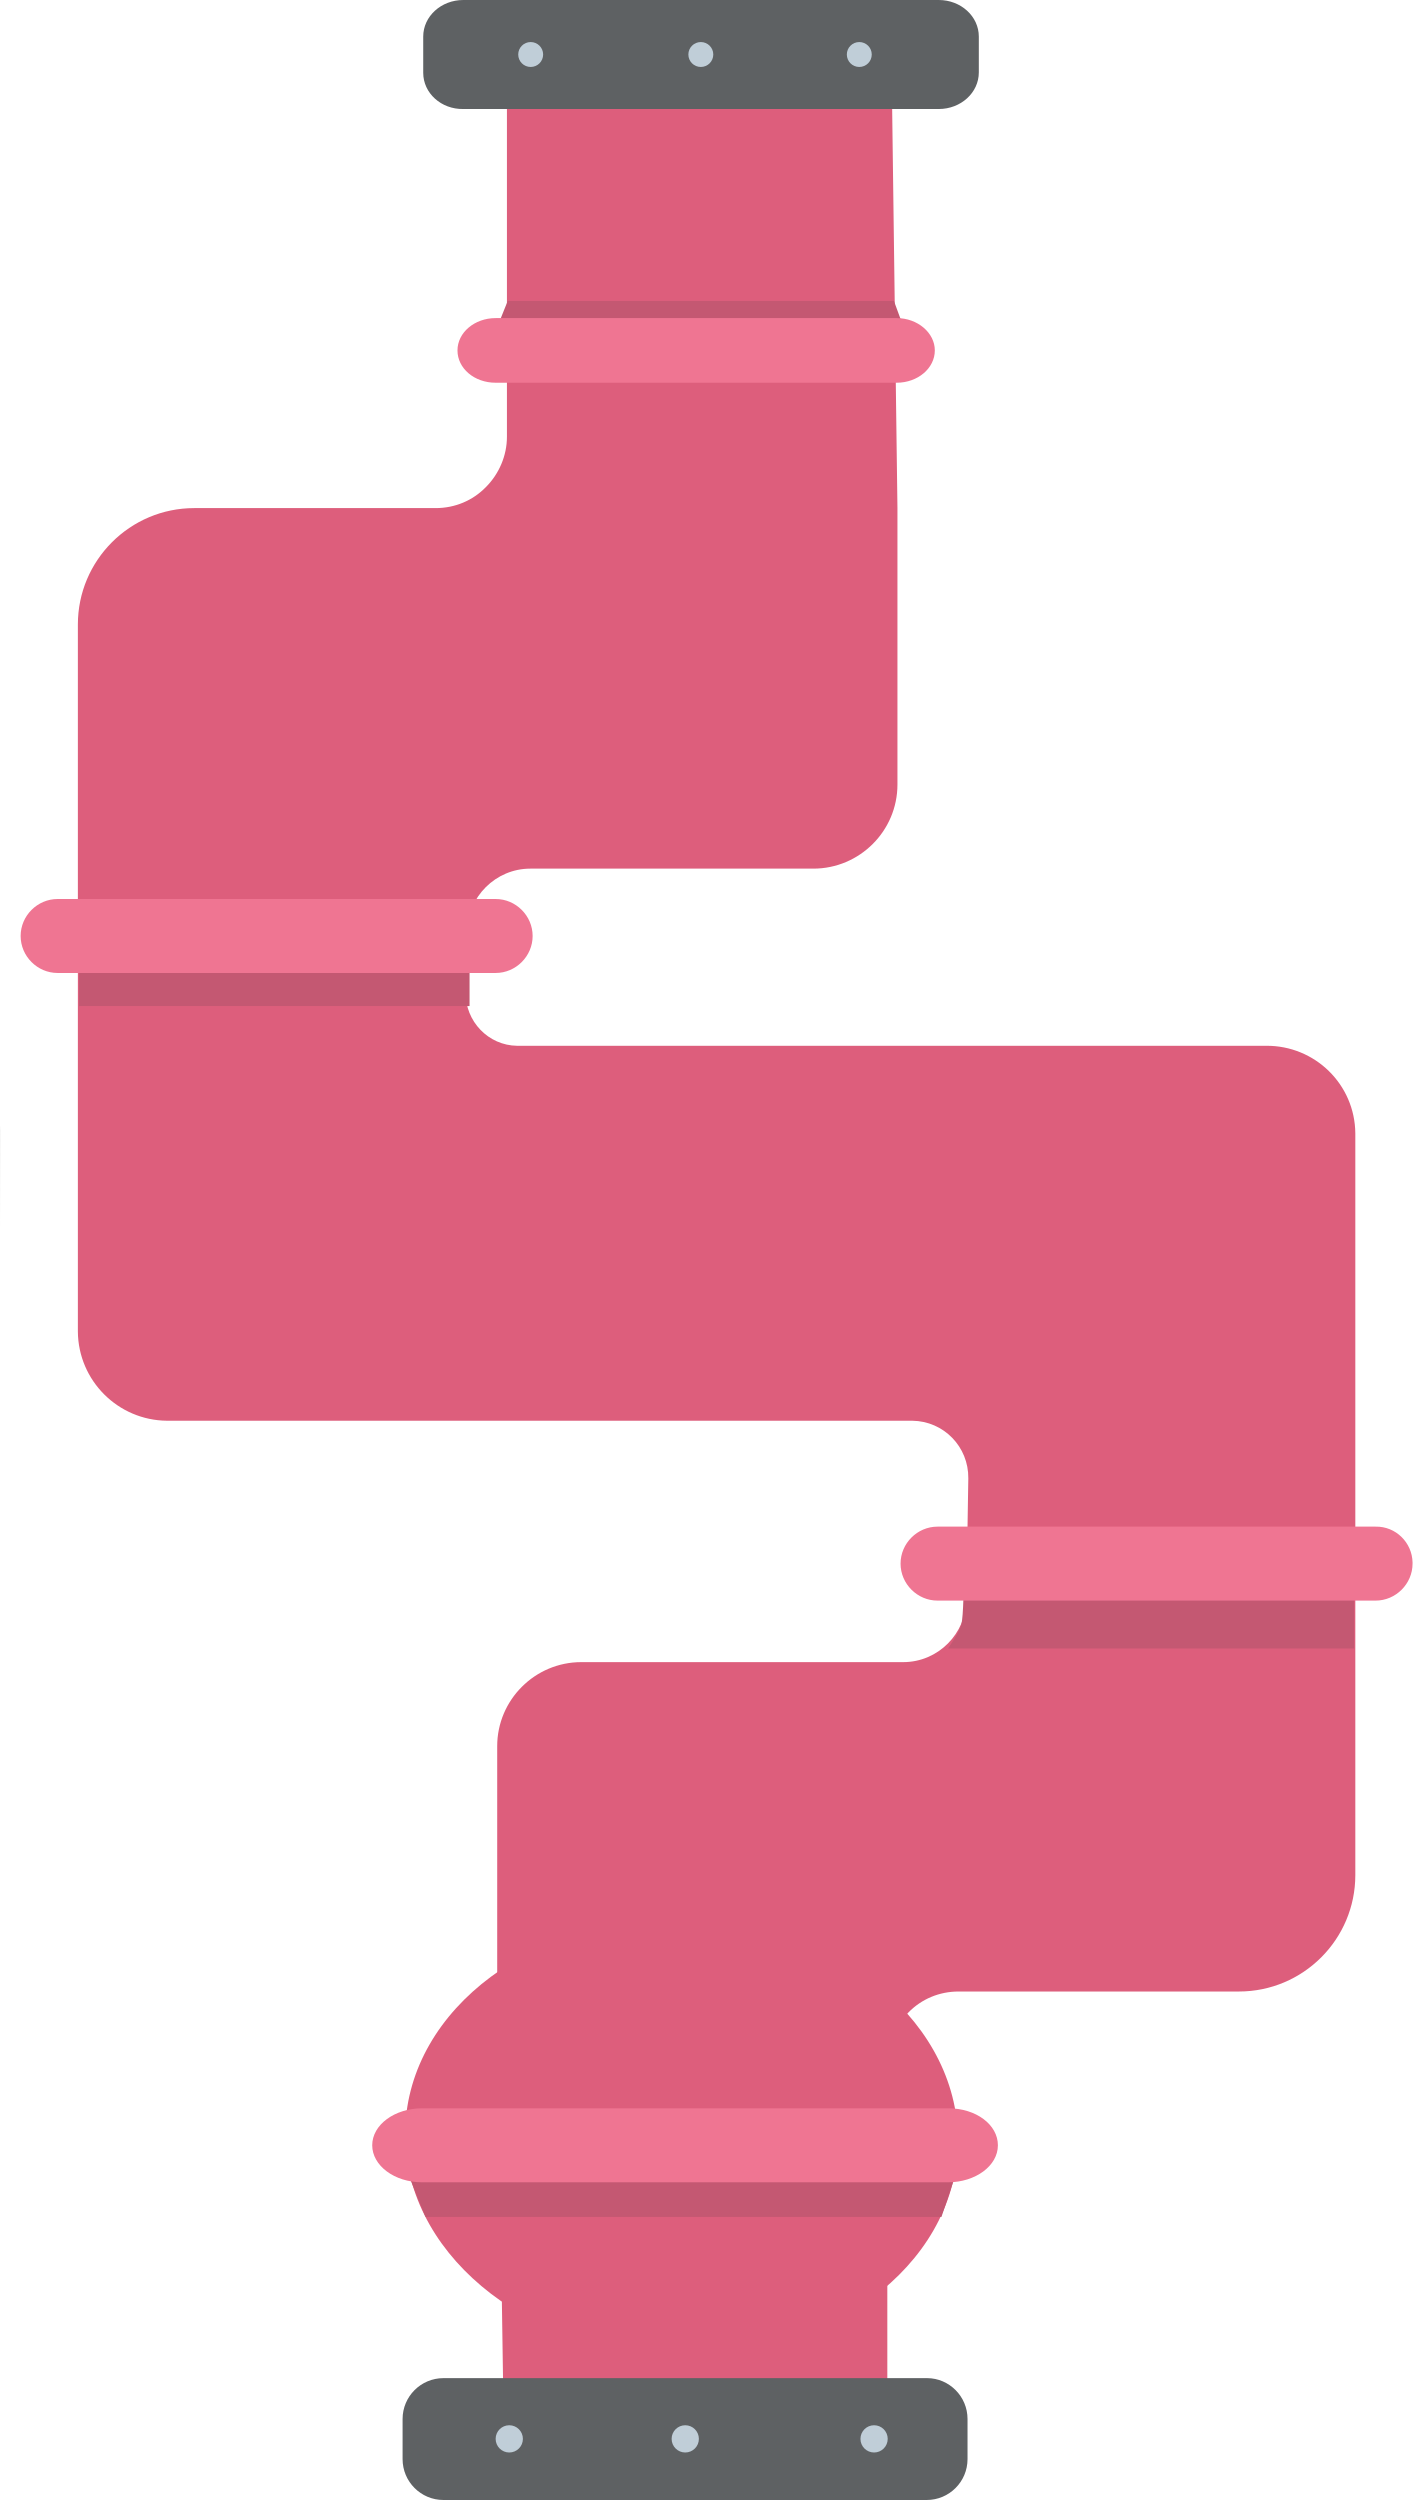
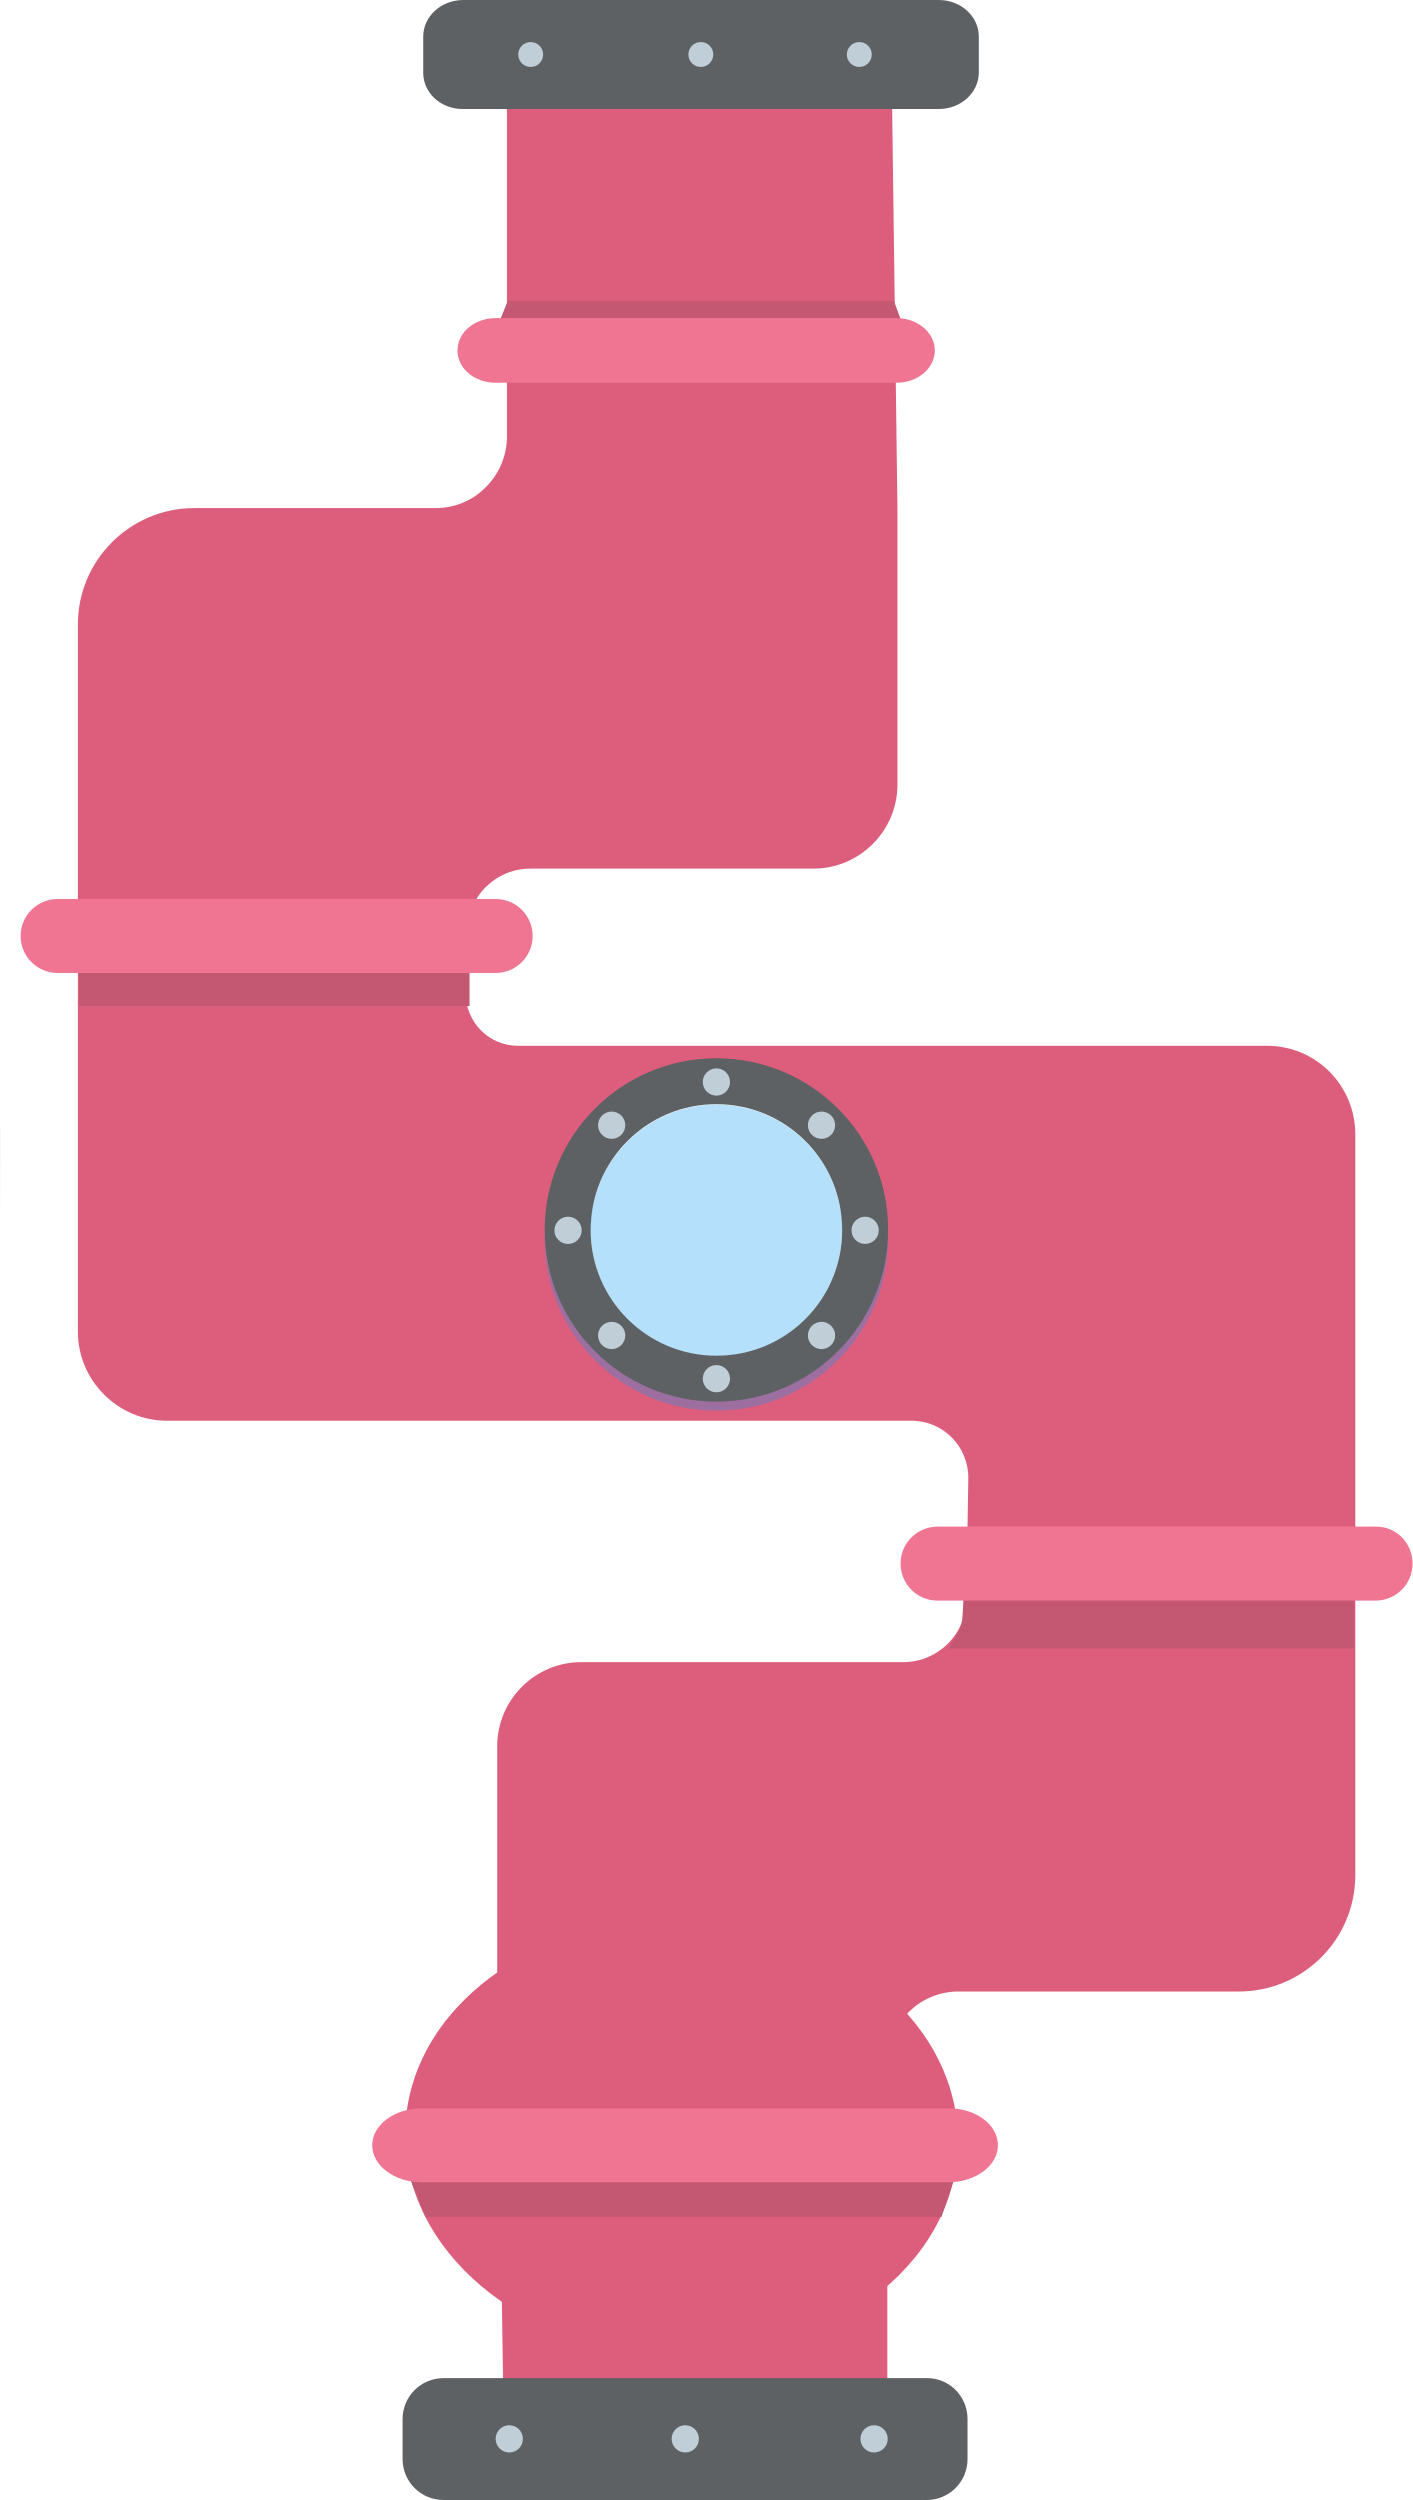
<svg xmlns="http://www.w3.org/2000/svg" version="1.1" id="Layer_1" x="0px" y="0px" viewBox="0 0 362.8 642.1" style="enable-background:new 0 0 362.8 642.1;" xml:space="preserve">
  <style type="text/css">
- 	.st0{opacity:0.15;fill:#6B6B6B;enable-background:new    ;}
- 	.st1{fill:#DD5E7C;}
- 	.st2{fill:#5E6163;}
- 	.st3{fill:#C0CED8;}
- 	.st4{fill:#C45872;}
- 	.st5{fill:#EF7592;}
- 	.st6{fill:none;}
+ 	.st0{fill:#DD5E7C;}
+ 	.st1{opacity:0.3;fill:#0398F4;enable-background:new    ;}
+ 	.st2{opacity:0.15;fill:#6B6B6B;enable-background:new    ;}
+ 	.st3{fill:#5E6163;}
+ 	.st4{fill:#C0CED8;}
+ 	.st5{fill:#C45872;}
+ 	.st6{fill:#EF7592;}
</style>
-   <g>
-     <path class="st0" d="M0.1,289.1l-0.1,27v-24.8C0,290.6,0,289.8,0.1,289.1z" />
-     <path class="st1" d="M348.1,291.4v190.2c0,16.5-13.4,29.9-29.9,29.9h-72c-4.9,0-9.5,1.9-12.9,5.4c-3.4,3.4-5.4,8.1-5.4,12.9v95   L129.2,611l-1.5-99.5v-63c0-11.9,9.7-21.6,21.6-21.6H232c8.9,0,16.2-7.3,16.2-16.2l0.5-31c0.1-8.1-6.3-14.7-14.4-14.8   c-0.1,0-0.1,0-0.2,0H42.9C30.3,364.8,20.1,354.6,20,342V160.4c0-16.5,13.4-29.9,29.9-29.9h62c4.9,0,9.5-1.9,12.9-5.4   c3.4-3.4,5.4-8.1,5.4-12.9v-95H229l1.5,113.3v71c0,11.9-9.7,21.6-21.6,21.6h-72.7c-8.9,0-16.2,7.3-16.2,16.2l-0.4,15.6   c-0.1,7.4,5.8,13.6,13.2,13.7c0.1,0,0.1,0,0.2,0h192.2c12.5-0.1,22.8,9.9,22.9,22.5C348.1,291.2,348.1,291.3,348.1,291.4z" />
-     <ellipse transform="matrix(3.036402e-02 -0.9995 0.9995 3.036402e-02 -378.896 707.3134)" class="st1" cx="175.1" cy="548.9" rx="56.2" ry="71" />
-     <path class="st2" d="M108.7,18.7V9.4c0-5.2,4.6-9.4,10.3-9.4h122.1c5.7,0,10.3,4.2,10.3,9.4v9.2c0,5.2-4.6,9.4-10.3,9.4H119   C113.3,28.1,108.7,23.9,108.7,18.7z" />
-     <circle class="st3" cx="136.3" cy="14" r="3.2" />
-     <circle class="st3" cx="180" cy="14" r="3.2" />
-     <circle class="st3" cx="220.7" cy="14" r="3.2" />
-     <path class="st4" d="M120.6,258.4H20.3v-17h100.3V258.4z" />
-     <path class="st5" d="M5.3,240.4L5.3,240.4c0-5.2,4.3-9.5,9.5-9.5h112.5c5.2,0,9.5,4.3,9.5,9.5l0,0c0,5.2-4.3,9.5-9.5,9.5H14.8   C9.6,249.9,5.3,245.6,5.3,240.4z" />
-     <polygon class="st4" points="102.7,553.2 247.5,552.4 241.8,569.4 109.3,569.4  " />
-     <path class="st2" d="M248.5,621.3v10.3c0,5.8-4.7,10.5-10.5,10.5H113.9c-5.8,0-10.5-4.7-10.5-10.5v-10.3c0-5.8,4.7-10.5,10.5-10.5   h124.2C243.8,610.8,248.5,615.5,248.5,621.3C248.5,621.2,248.5,621.3,248.5,621.3z" />
-     <circle class="st3" cx="224.5" cy="626.4" r="3.5" />
-     <circle class="st3" cx="176" cy="626.4" r="3.5" />
-     <circle class="st3" cx="130.8" cy="626.4" r="3.5" />
-     <path class="st5" d="M256.3,551L256.3,551c0,5.3-5.8,9.5-12.8,9.5H108.4c-7.1,0-12.8-4.3-12.8-9.5l0,0c0-5.3,5.8-9.5,12.8-9.5   h135.2C250.7,541.5,256.3,545.7,256.3,551z" />
-     <path class="st4" d="M246.9,417.3c0.6-2.4,0.6-10.9,0.6-10.9h100.3v17H243.5C243.5,423.4,246.4,419.2,246.9,417.3z" />
-     <path class="st5" d="M362.8,401.6L362.8,401.6c0,5.2-4.3,9.5-9.5,9.5H240.8c-5.2,0-9.5-4.3-9.5-9.5l0,0c0-5.2,4.3-9.5,9.5-9.5l0,0   h112.5c5.2-0.1,9.4,4.1,9.5,9.2C362.8,401.4,362.8,401.5,362.8,401.6z" />
-     <polygon class="st4" points="130.4,77.3 229.6,77.3 233.7,88.5 125.9,88.5  " />
-     <path class="st5" d="M117.5,90L117.5,90c0-4.6,4.4-8.3,9.8-8.3h103c5.4,0,9.8,3.8,9.8,8.3l0,0c0,4.6-4.4,8.3-9.8,8.3h-103   C121.8,98.3,117.5,94.6,117.5,90z" />
-     <rect x="0" y="0" class="st6" width="362.8" height="642.1" />
+   <g id="g2553">
+     <path id="path2053" class="st0" d="M325.2,268.6H133c-7.5,0-13.5-6.2-13.4-13.7l0.4-15.6c0-9,7.3-16.2,16.2-16.2h72.7   c11.9,0,21.6-9.7,21.6-21.6v-71L229,17.2h-98.8v95c0,5-2.1,9.6-5.4,12.9c-3.3,3.4-7.9,5.4-12.9,5.4h-62   c-16.5,0-29.9,13.4-29.9,29.9V342c0,12.6,10.3,22.9,22.9,22.9h191.2c8.2,0,14.7,6.7,14.6,14.8l-0.5,31c0,9-7.3,16.2-16.2,16.2   h-82.7c-11.9,0-21.6,9.7-21.6,21.6v63l1.5,99.5l98.7,13.8v-95c0-5,2.1-9.6,5.4-12.9c3.3-3.4,7.9-5.4,12.9-5.4h72   c16.5,0,29.9-13.4,29.9-29.9V291.4C348.1,278.7,337.9,268.5,325.2,268.6z M184,356.2c-22.1,0-40.1-17.9-40.1-40.1   c0-22.1,17.9-40.1,40.1-40.1c22.1,0,40.1,17.9,40.1,40.1C224.1,338.2,206.2,356.2,184,356.2L184,356.2z" />
+     <circle id="circle2149" class="st1" cx="184" cy="316" r="32.3" />
+     <path id="path2055" class="st2" d="M0.1,289.1l-0.1,27v-24.8C0,290.6,0,289.8,0.1,289.1z" />
+     <g id="g2065">
+       <path id="path2057" class="st3" d="M108.7,18.7V9.4c0-5.2,4.6-9.4,10.3-9.4h122.1c5.7,0,10.3,4.2,10.3,9.4v9.2    c0,5.2-4.6,9.4-10.3,9.4H119C113.3,28.1,108.7,23.9,108.7,18.7z" />
+       <circle id="circle2059" class="st4" cx="136.3" cy="14" r="3.2" />
+       <circle id="circle2061" class="st4" cx="180" cy="14" r="3.2" />
+       <circle id="circle2063" class="st4" cx="220.7" cy="14" r="3.2" />
+     </g>
+     <g id="g2071">
+       <path id="path2067" class="st5" d="M120.6,258.4c-40.1,0-60.2,0-100.3,0v-17c40.1,0,60.2,0,100.3,0    C120.6,247.1,120.6,252.8,120.6,258.4z" />
+       <path id="path2069" class="st6" d="M5.3,240.4L5.3,240.4c0-5.3,4.3-9.5,9.5-9.5h112.5c5.3,0,9.5,4.3,9.5,9.5l0,0    c0,5.3-4.3,9.5-9.5,9.5H14.8C9.6,249.9,5.3,245.7,5.3,240.4z" />
+     </g>
+     <g id="g2083">
+       <path id="path2075" class="st3" d="M248.5,621.3v10.3c0,5.8-4.7,10.5-10.5,10.5H113.9c-5.8,0-10.5-4.7-10.5-10.5v-10.3    c0-5.8,4.7-10.5,10.5-10.5h124.2C243.9,610.8,248.5,615.5,248.5,621.3z" />
+       <circle id="circle2077" class="st4" cx="224.5" cy="626.4" r="3.5" />
+       <circle id="circle2079" class="st4" cx="176" cy="626.4" r="3.5" />
+       <circle id="circle2081" class="st4" cx="130.8" cy="626.4" r="3.5" />
+     </g>
+     <g id="g2091">
+       <path id="path2087" class="st5" d="M246.9,417.3c0.6-2.4,0.6-10.9,0.6-10.9h100.3v17H243.5C243.5,423.4,246.4,419.2,246.9,417.3    L246.9,417.3z" />
+       <path id="path2089" class="st6" d="M362.8,401.6L362.8,401.6c0,5.3-4.3,9.5-9.5,9.5H240.8c-5.3,0-9.5-4.3-9.5-9.5l0,0    c0-5.3,4.3-9.5,9.5-9.5h112.5C358.6,392,362.8,396.3,362.8,401.6z" />
+     </g>
+     <polygon id="polygon2093" class="st5" points="130.4,77.3 229.6,77.3 233.7,88.5 125.9,88.5  " />
+     <path id="path2095" class="st6" d="M117.5,90L117.5,90c0-4.6,4.4-8.3,9.8-8.3h103c5.4,0,9.8,3.8,9.8,8.3l0,0c0,4.6-4.4,8.3-9.8,8.3   h-103C121.8,98.3,117.5,94.6,117.5,90L117.5,90z" />
+     <g id="g2175">
+       <path id="path2155" class="st1" d="M184,274.1c-24.4,0-44.1,19.8-44.1,44.1c0,24.4,19.8,44.1,44.1,44.1    c24.4,0,44.1-19.8,44.1-44.1C228.2,293.8,208.4,274.1,184,274.1L184,274.1z M184,350.5c-17.8,0-32.3-14.4-32.3-32.3    c0-17.8,7.9-35.3,32.3-35.3c26,0,32.3,17.4,32.3,35.3C216.3,336,201.9,350.5,184,350.5z" />
+       <path id="path2157" class="st3" d="M184,271.8c-24.4,0-44.1,19.8-44.1,44.1c0,24.4,19.8,44.1,44.1,44.1    c24.4,0,44.1-19.8,44.1-44.1C228.2,291.6,208.4,271.8,184,271.8L184,271.8z M184,348.2c-17.8,0-32.3-14.4-32.3-32.3    c0-17.8,14.4-32.3,32.3-32.3c17.8,0,32.3,14.4,32.3,32.3S201.9,348.2,184,348.2z" />
+       <circle id="circle2159" class="st4" cx="222.2" cy="316" r="3.5" />
+       <circle id="circle2161" class="st4" cx="211" cy="289" r="3.5" />
+       <circle id="circle2163" class="st4" cx="184" cy="277.9" r="3.5" />
+       <circle id="circle2165" class="st4" cx="157.1" cy="289" r="3.5" />
+       <circle id="circle2167" class="st4" cx="145.9" cy="316" r="3.5" />
+       <circle id="circle2169" class="st4" cx="157.1" cy="343" r="3.5" />
+       <circle id="circle2171" class="st4" cx="184" cy="354.1" r="3.5" />
+       <circle id="circle2173" class="st4" cx="211" cy="343" r="3.5" />
+     </g>
  </g>
+   <ellipse transform="matrix(3.036520e-02 -0.9995 0.9995 3.036520e-02 -378.9836 707.2639)" class="st0" cx="175" cy="549" rx="56.2" ry="71" />
+   <polygon class="st5" points="102.7,553.2 247.5,552.4 241.8,569.4 109.3,569.4 " />
+   <path class="st6" d="M256.3,551L256.3,551c0,5.3-5.8,9.5-12.8,9.5H108.4c-7.1,0-12.8-4.3-12.8-9.5l0,0c0-5.3,5.8-9.5,12.8-9.5h135.2  C250.7,541.5,256.3,545.7,256.3,551z" />
</svg>
